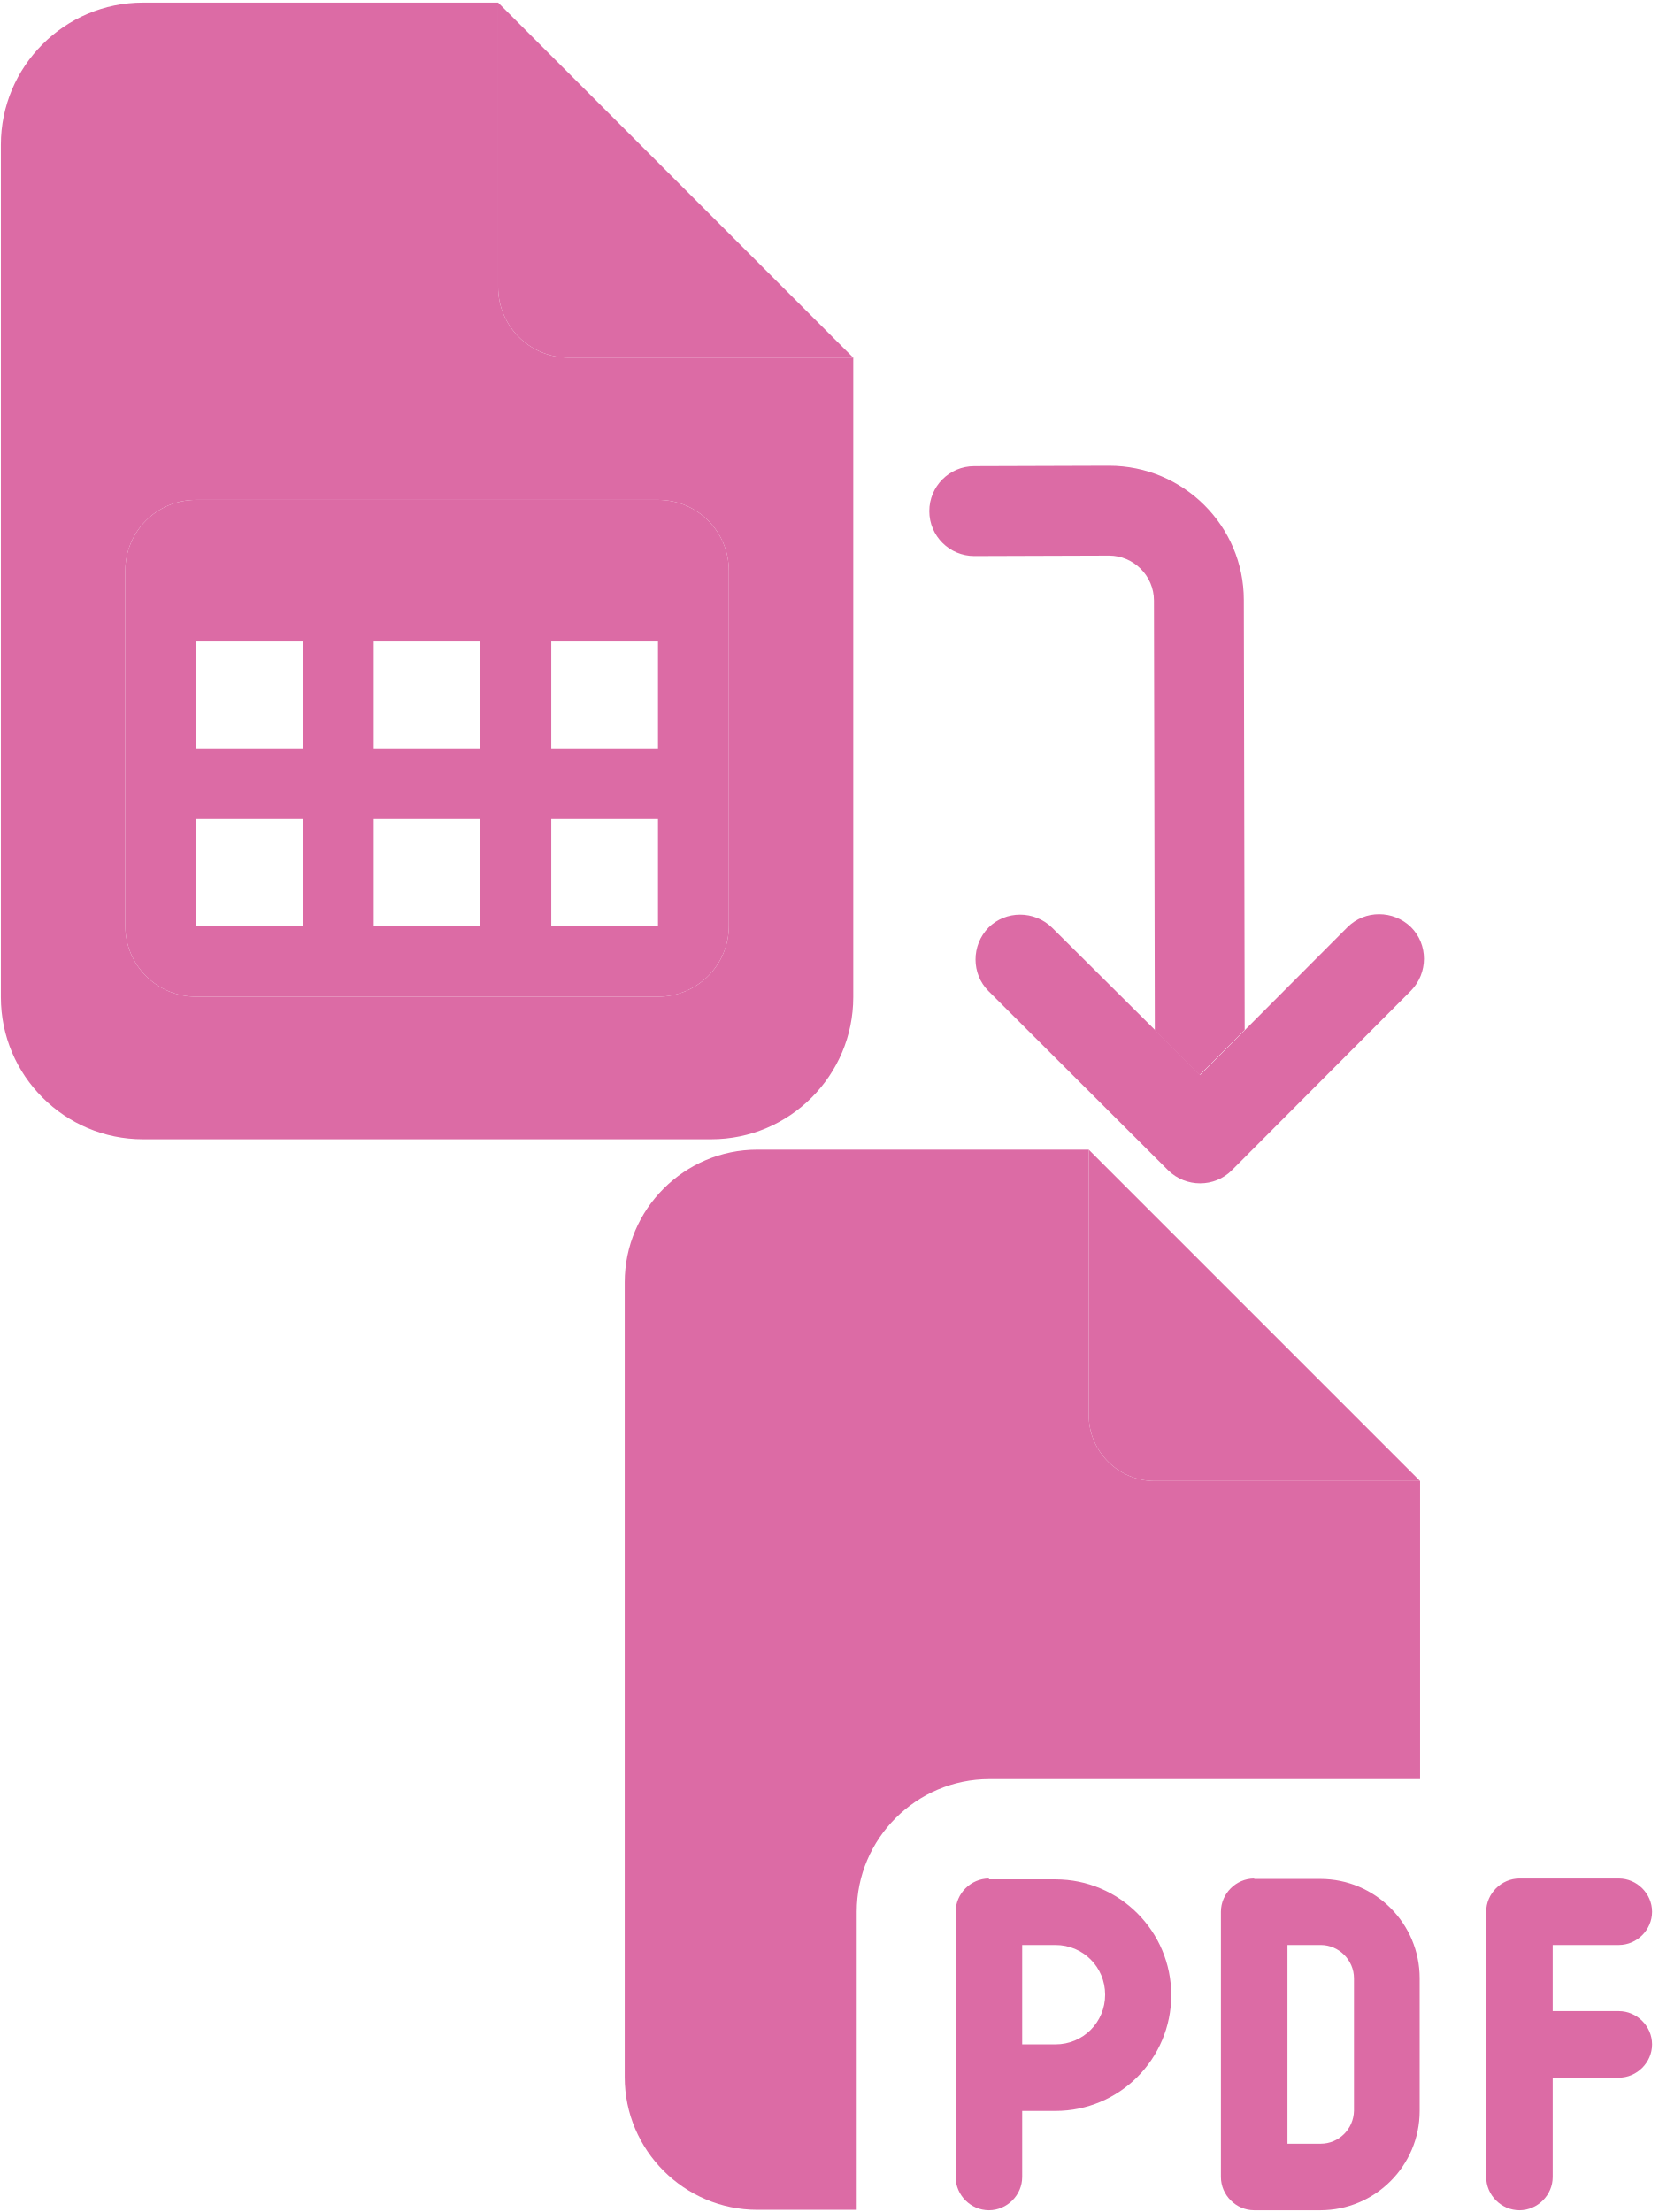
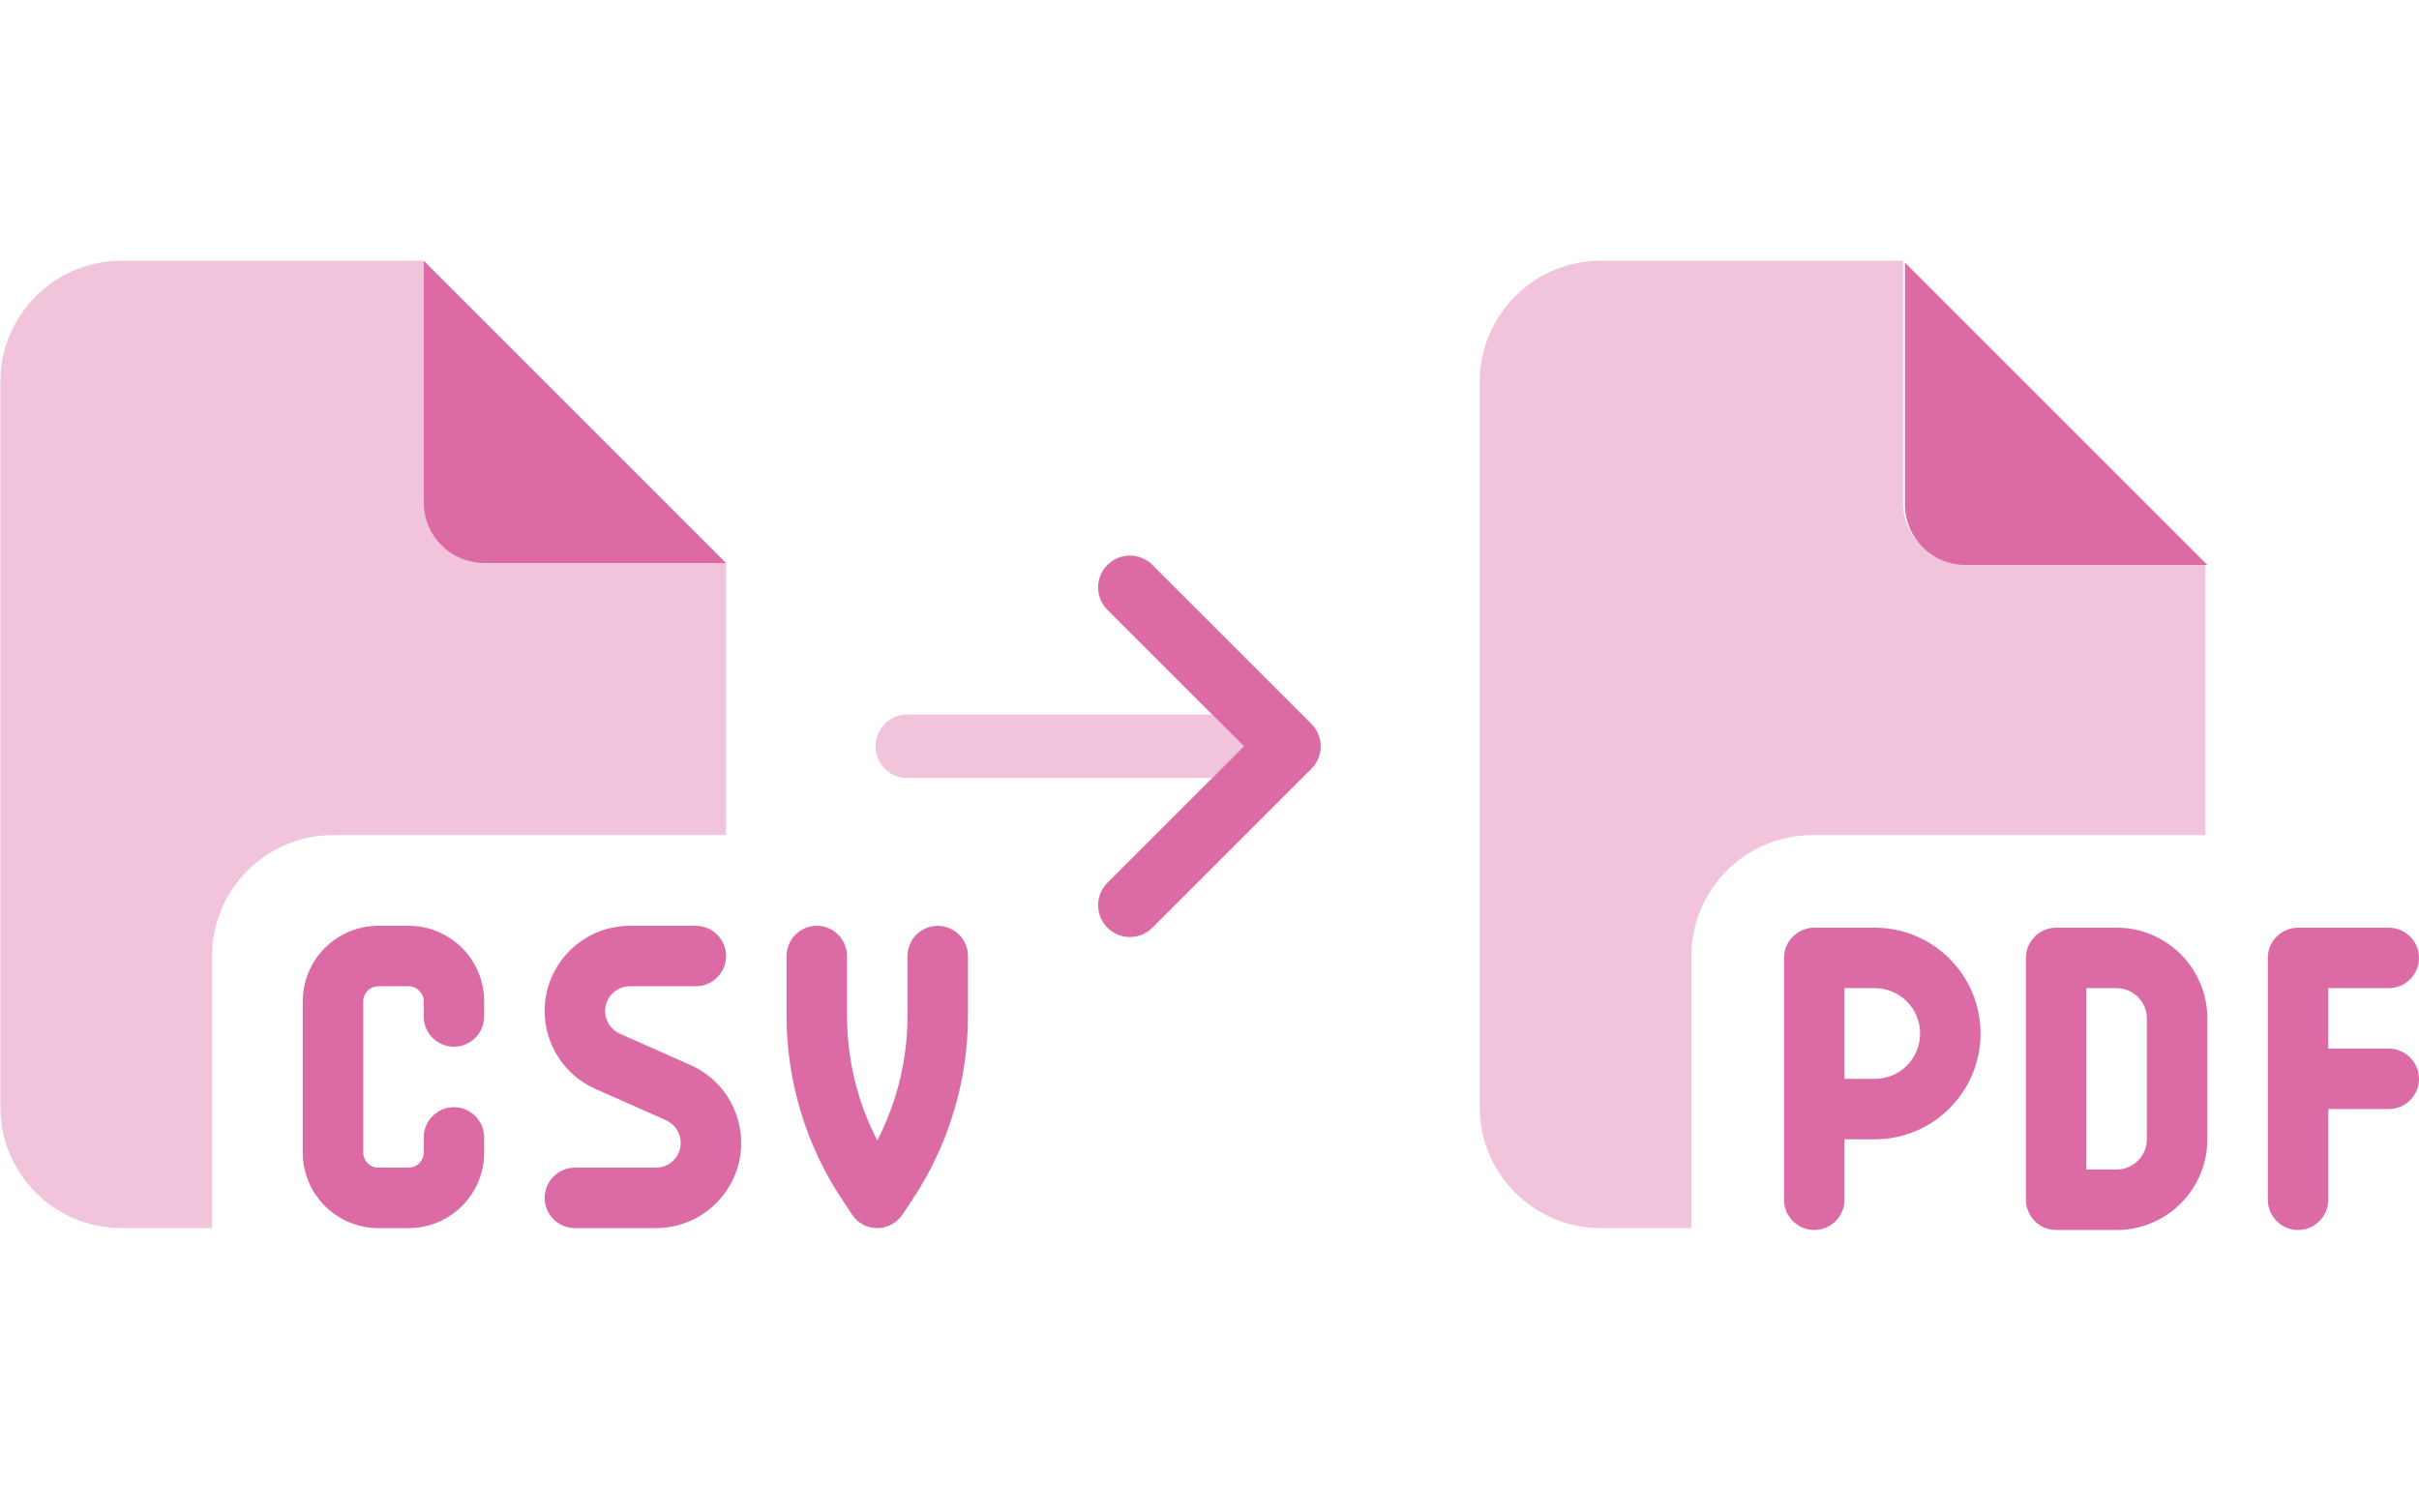
- <svg xmlns="http://www.w3.org/2000/svg" version="1.1" id="Calque_1" x="0px" y="0px" viewBox="0 0 384 512" style="enable-background:new 0 0 384 512;" xml:space="preserve">
+ <svg xmlns="http://www.w3.org/2000/svg" version="1.1" id="Calque_1" x="0px" y="0px" viewBox="0 0 1280 800" style="enable-background:new 0 0 1280 800;" xml:space="preserve">
  <style type="text/css">
- 	.st0{
- 		fill:#DC6BA5;
- 		enable-background:new;
- 		}
+ 	.st0{opacity:0.4;fill:#DC6BA5;enable-background:new    ;}
	.st1{fill:#DC6BA5;}
</style>
-   <path class="st0" d="M267.3,238.5l-0.2-99.5c0-5.7-4.7-10.4-10.4-10.4l-31.2,0.1c-5.7,0-10.4-4.6-10.4-10.4  c0-5.7,4.6-10.4,10.4-10.4l31.2-0.1c17.2,0,31.2,13.9,31.2,31.1l0.2,99.5l-10.4,10.4L267.3,238.5z" />
-   <path class="st1" d="M228.8,214.7c-4,4.1-4,10.7,0,14.7l41.6,41.5c4.1,4,10.7,4,14.7,0l41.5-41.6c4-4.1,4-10.7,0-14.7  c-4.1-4-10.7-4-14.7,0l-34.1,34.2l-34.3-34.1C239.4,210.7,232.8,210.7,228.8,214.7L228.8,214.7z" />
-   <path class="st0" d="M144.6,296.8c0-16.9,13.8-30.7,30.7-30.7H252v61.4c0,8.5,6.9,15.3,15.3,15.3h61.4v69h-99.7  c-16.9,0-30.7,13.8-30.7,30.7v69h-23c-16.9,0-30.7-13.8-30.7-30.7V296.8z" />
-   <path class="st1" d="M328.7,342.8L252,266.1v61.4c0,8.5,6.9,15.3,15.3,15.3H328.7z M228.9,434.8c-4.2,0-7.7,3.5-7.7,7.7v38.4v23  c0,4.2,3.5,7.7,7.7,7.7s7.7-3.5,7.7-7.7v-15.3h7.7c14.8,0,26.8-12,26.8-26.8s-12-26.8-26.8-26.8H228.9z M244.3,473.2h-7.7v-23h7.7  c6.4,0,11.5,5.1,11.5,11.5C255.8,468.1,250.7,473.2,244.3,473.2z M290.3,434.8c-4.2,0-7.7,3.5-7.7,7.7v61.4c0,4.2,3.5,7.7,7.7,7.7  h15.3c12.7,0,23-10.3,23-23v-30.7c0-12.7-10.3-23-23-23H290.3z M305.7,496.2H298v-46h7.7c4.2,0,7.7,3.5,7.7,7.7v30.7  C313.3,492.8,309.9,496.2,305.7,496.2z M344,442.5v30.7v30.7c0,4.2,3.5,7.7,7.7,7.7s7.7-3.5,7.7-7.7v-23h15.3c4.2,0,7.7-3.5,7.7-7.7  s-3.5-7.7-7.7-7.7h-15.3v-15.3h15.3c4.2,0,7.7-3.5,7.7-7.7s-3.5-7.7-7.7-7.7h-23C347.5,434.8,344,438.3,344,442.5z" />
-   <path class="st0" d="M0.2,33.5c0-18.1,14.7-32.9,32.9-32.9h82.2v65.8c0,9.1,7.3,16.4,16.4,16.4h65.8v148c0,18.1-14.7,32.9-32.9,32.9  H33.1c-18.1,0-32.9-14.7-32.9-32.9V33.5z M45.4,115.7c-9.1,0-16.4,7.3-16.4,16.4v82.2c0,9.1,7.3,16.4,16.4,16.4h106.9  c9.1,0,16.4-7.3,16.4-16.4v-82.2c0-9.1-7.3-16.4-16.4-16.4H45.4z" />
-   <path class="st1" d="M197.5,82.8L115.3,0.6v65.8c0,9.1,7.3,16.4,16.4,16.4H197.5z M45.4,115.7c-9.1,0-16.4,7.3-16.4,16.4v8.2v41.1  v32.9c0,9.1,7.3,16.4,16.4,16.4h32.9h41.1h32.9c9.1,0,16.4-7.3,16.4-16.4v-32.9v-41.1v-8.2c0-9.1-7.3-16.4-16.4-16.4H45.4z   M45.4,173.2v-24.7h24.7v24.7H45.4z M86.5,173.2v-24.7h24.7v24.7H86.5z M127.6,173.2v-24.7h24.7v24.7H127.6z M127.6,189.6h24.7v24.7  h-24.7V189.6z M111.2,189.6v24.7H86.5v-24.7H111.2z M70.1,189.6v24.7H45.4v-24.7H70.1z" />
+   <path class="st0" d="M641.3,378.2H480.1c-9.3,0-16.8,7.5-16.8,16.8s7.5,16.8,16.8,16.8h161.3l16.8-16.8L641.3,378.2z" />
+   <path class="st1" d="M693.9,383.1c6.6,6.6,6.6,17.2,0,23.8l-84.1,84.1c-6.6,6.6-17.2,6.6-23.8,0c-6.6-6.6-6.6-17.2,0-23.8l72.2-72.2  L586,322.8c-6.6-6.6-6.6-17.2,0-23.8c6.6-6.6,17.2-6.6,23.8,0L693.9,383.1L693.9,383.1z" />
+   <path class="st0" d="M0.2,202c0-35.3,28.7-64,64-64h160v128c0,17.7,14.3,32,32,32h128v144h-208c-35.3,0-64,28.7-64,64v144h-48  c-35.3,0-64-28.7-64-64V202z" />
+   <path class="st1" d="M384.2,298l-160-160v128c0,17.7,14.3,32,32,32H384.2z M200.2,490c-22.1,0-40,17.9-40,40v80  c0,22.1,17.9,40,40,40h16c22.1,0,40-17.9,40-40v-8c0-8.8-7.2-16-16-16s-16,7.2-16,16v8c0,4.4-3.6,8-8,8h-16c-4.4,0-8-3.6-8-8v-80  c0-4.4,3.6-8,8-8h16c4.4,0,8,3.6,8,8v8c0,8.8,7.2,16,16,16s16-7.2,16-16v-8c0-22.1-17.9-40-40-40H200.2z M333.3,490  c-24.9,0-45.1,20.2-45.1,45.1c0,17.8,10.5,34,26.8,41.2l37.4,16.6c4.7,2.1,7.8,6.8,7.8,12c0,7.2-5.9,13.1-13.1,13.1h-42.9  c-8.8,0-16,7.2-16,16s7.2,16,16,16h42.9c24.9,0,45.1-20.2,45.1-45.1c0-17.8-10.5-34-26.8-41.2L328,547.1c-4.7-2.1-7.8-6.8-7.8-12  c0-7.2,5.9-13.1,13.1-13.1h34.9c8.8,0,16-7.2,16-16c0-8.8-7.2-16-16-16L333.3,490L333.3,490z M432.2,490c-8.8,0-16,7.2-16,16v31.6  c0,34.7,10.3,68.7,29.6,97.6l5.1,7.7c3,4.5,8,7.1,13.3,7.1s10.3-2.7,13.3-7.1l5.1-7.7c19.3-28.9,29.6-62.9,29.6-97.6V506  c0-8.8-7.2-16-16-16s-16,7.2-16,16v31.6c0,23-5.5,45.6-16,66c-10.5-20.3-16-42.9-16-66V506C448.2,497.2,441,490,432.2,490z" />
+   <path class="st0" d="M783,202c0-35.3,28.7-64,64-64h160v128c0,17.7,14.3,32,32,32h128v144H959c-35.3,0-64,28.7-64,64v144h-48  c-35.3,0-64-28.7-64-64V202z" />
+   <path class="st1" d="M1168,299l-160-160v128c0,17.7,14.3,32,32,32H1168z M960,491c-8.8,0-16,7.2-16,16v80v48c0,8.8,7.2,16,16,16  s16-7.2,16-16v-32h16c30.9,0,56-25.1,56-56s-25.1-56-56-56H960z M992,571h-16v-48h16c13.3,0,24,10.7,24,24S1005.3,571,992,571z   M1088,491c-8.8,0-16,7.2-16,16v128c0,8.8,7.2,16,16,16h32c26.5,0,48-21.5,48-48v-64c0-26.5-21.5-48-48-48H1088z M1120,619h-16v-96  h16c8.8,0,16,7.2,16,16v64C1136,611.8,1128.8,619,1120,619z M1200,507v64v64c0,8.8,7.2,16,16,16s16-7.2,16-16v-48h32  c8.8,0,16-7.2,16-16s-7.2-16-16-16h-32v-32h32c8.8,0,16-7.2,16-16s-7.2-16-16-16h-48C1207.2,491,1200,498.2,1200,507z" />
</svg>
